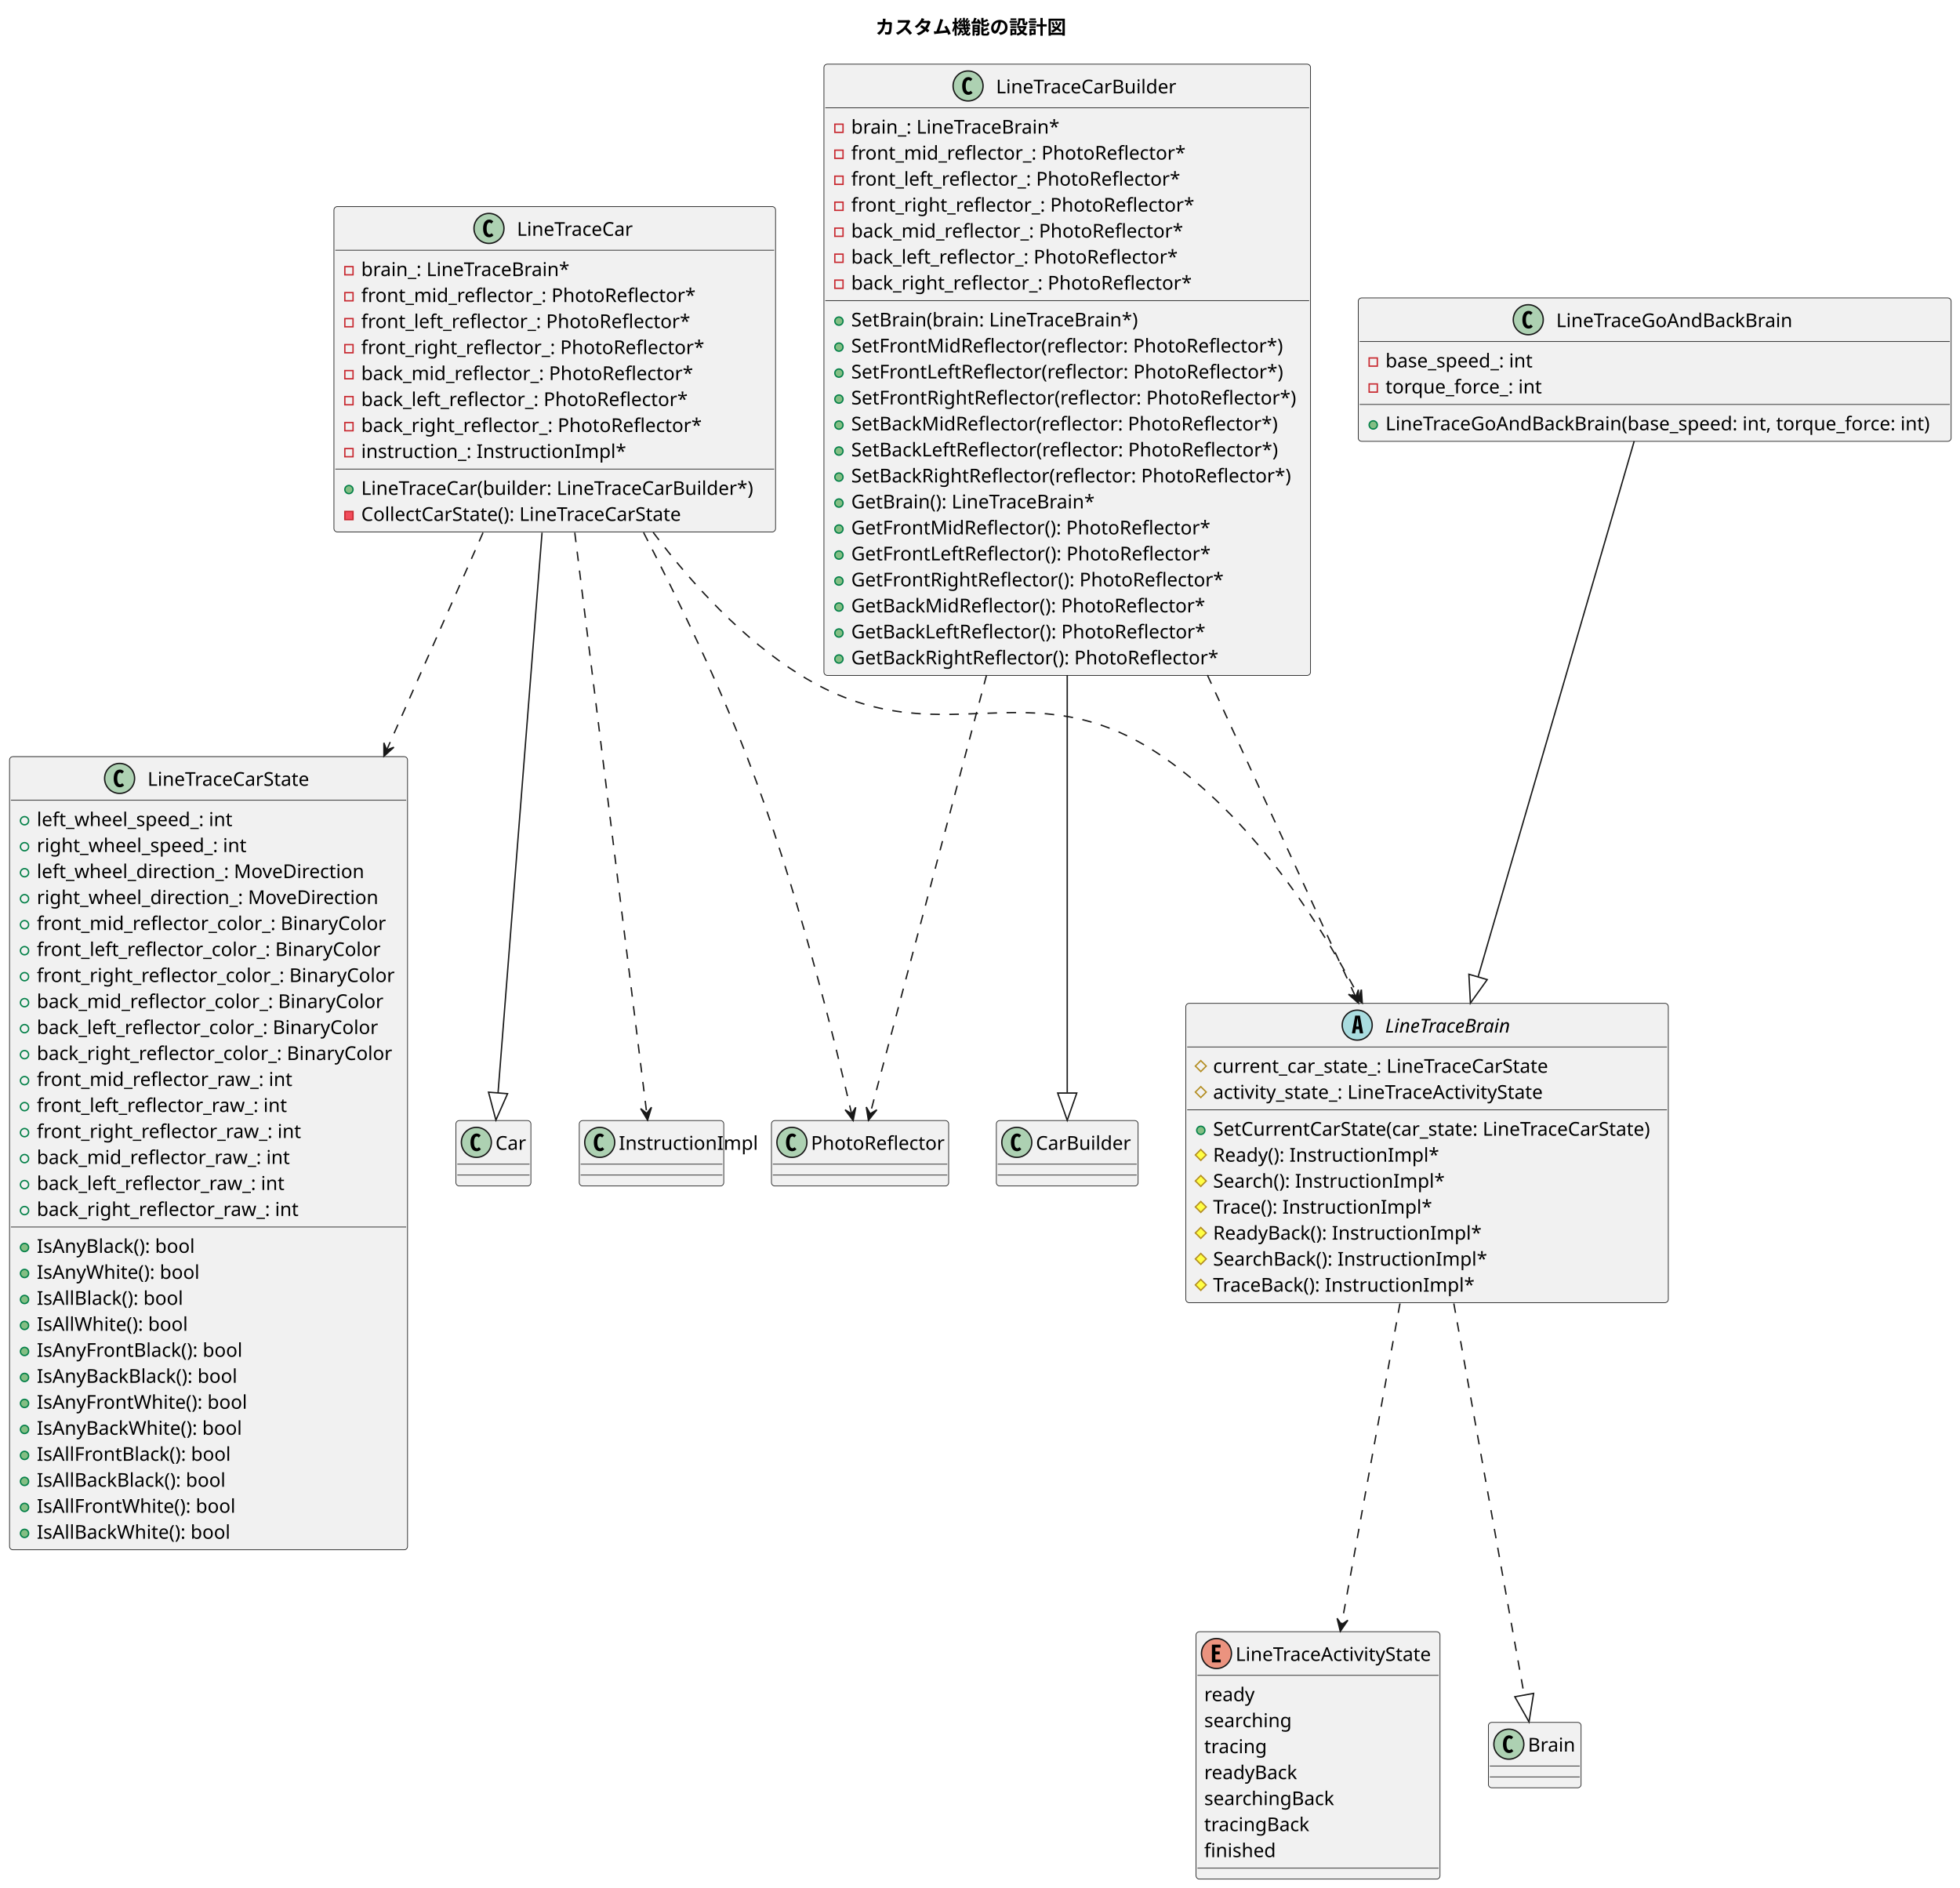
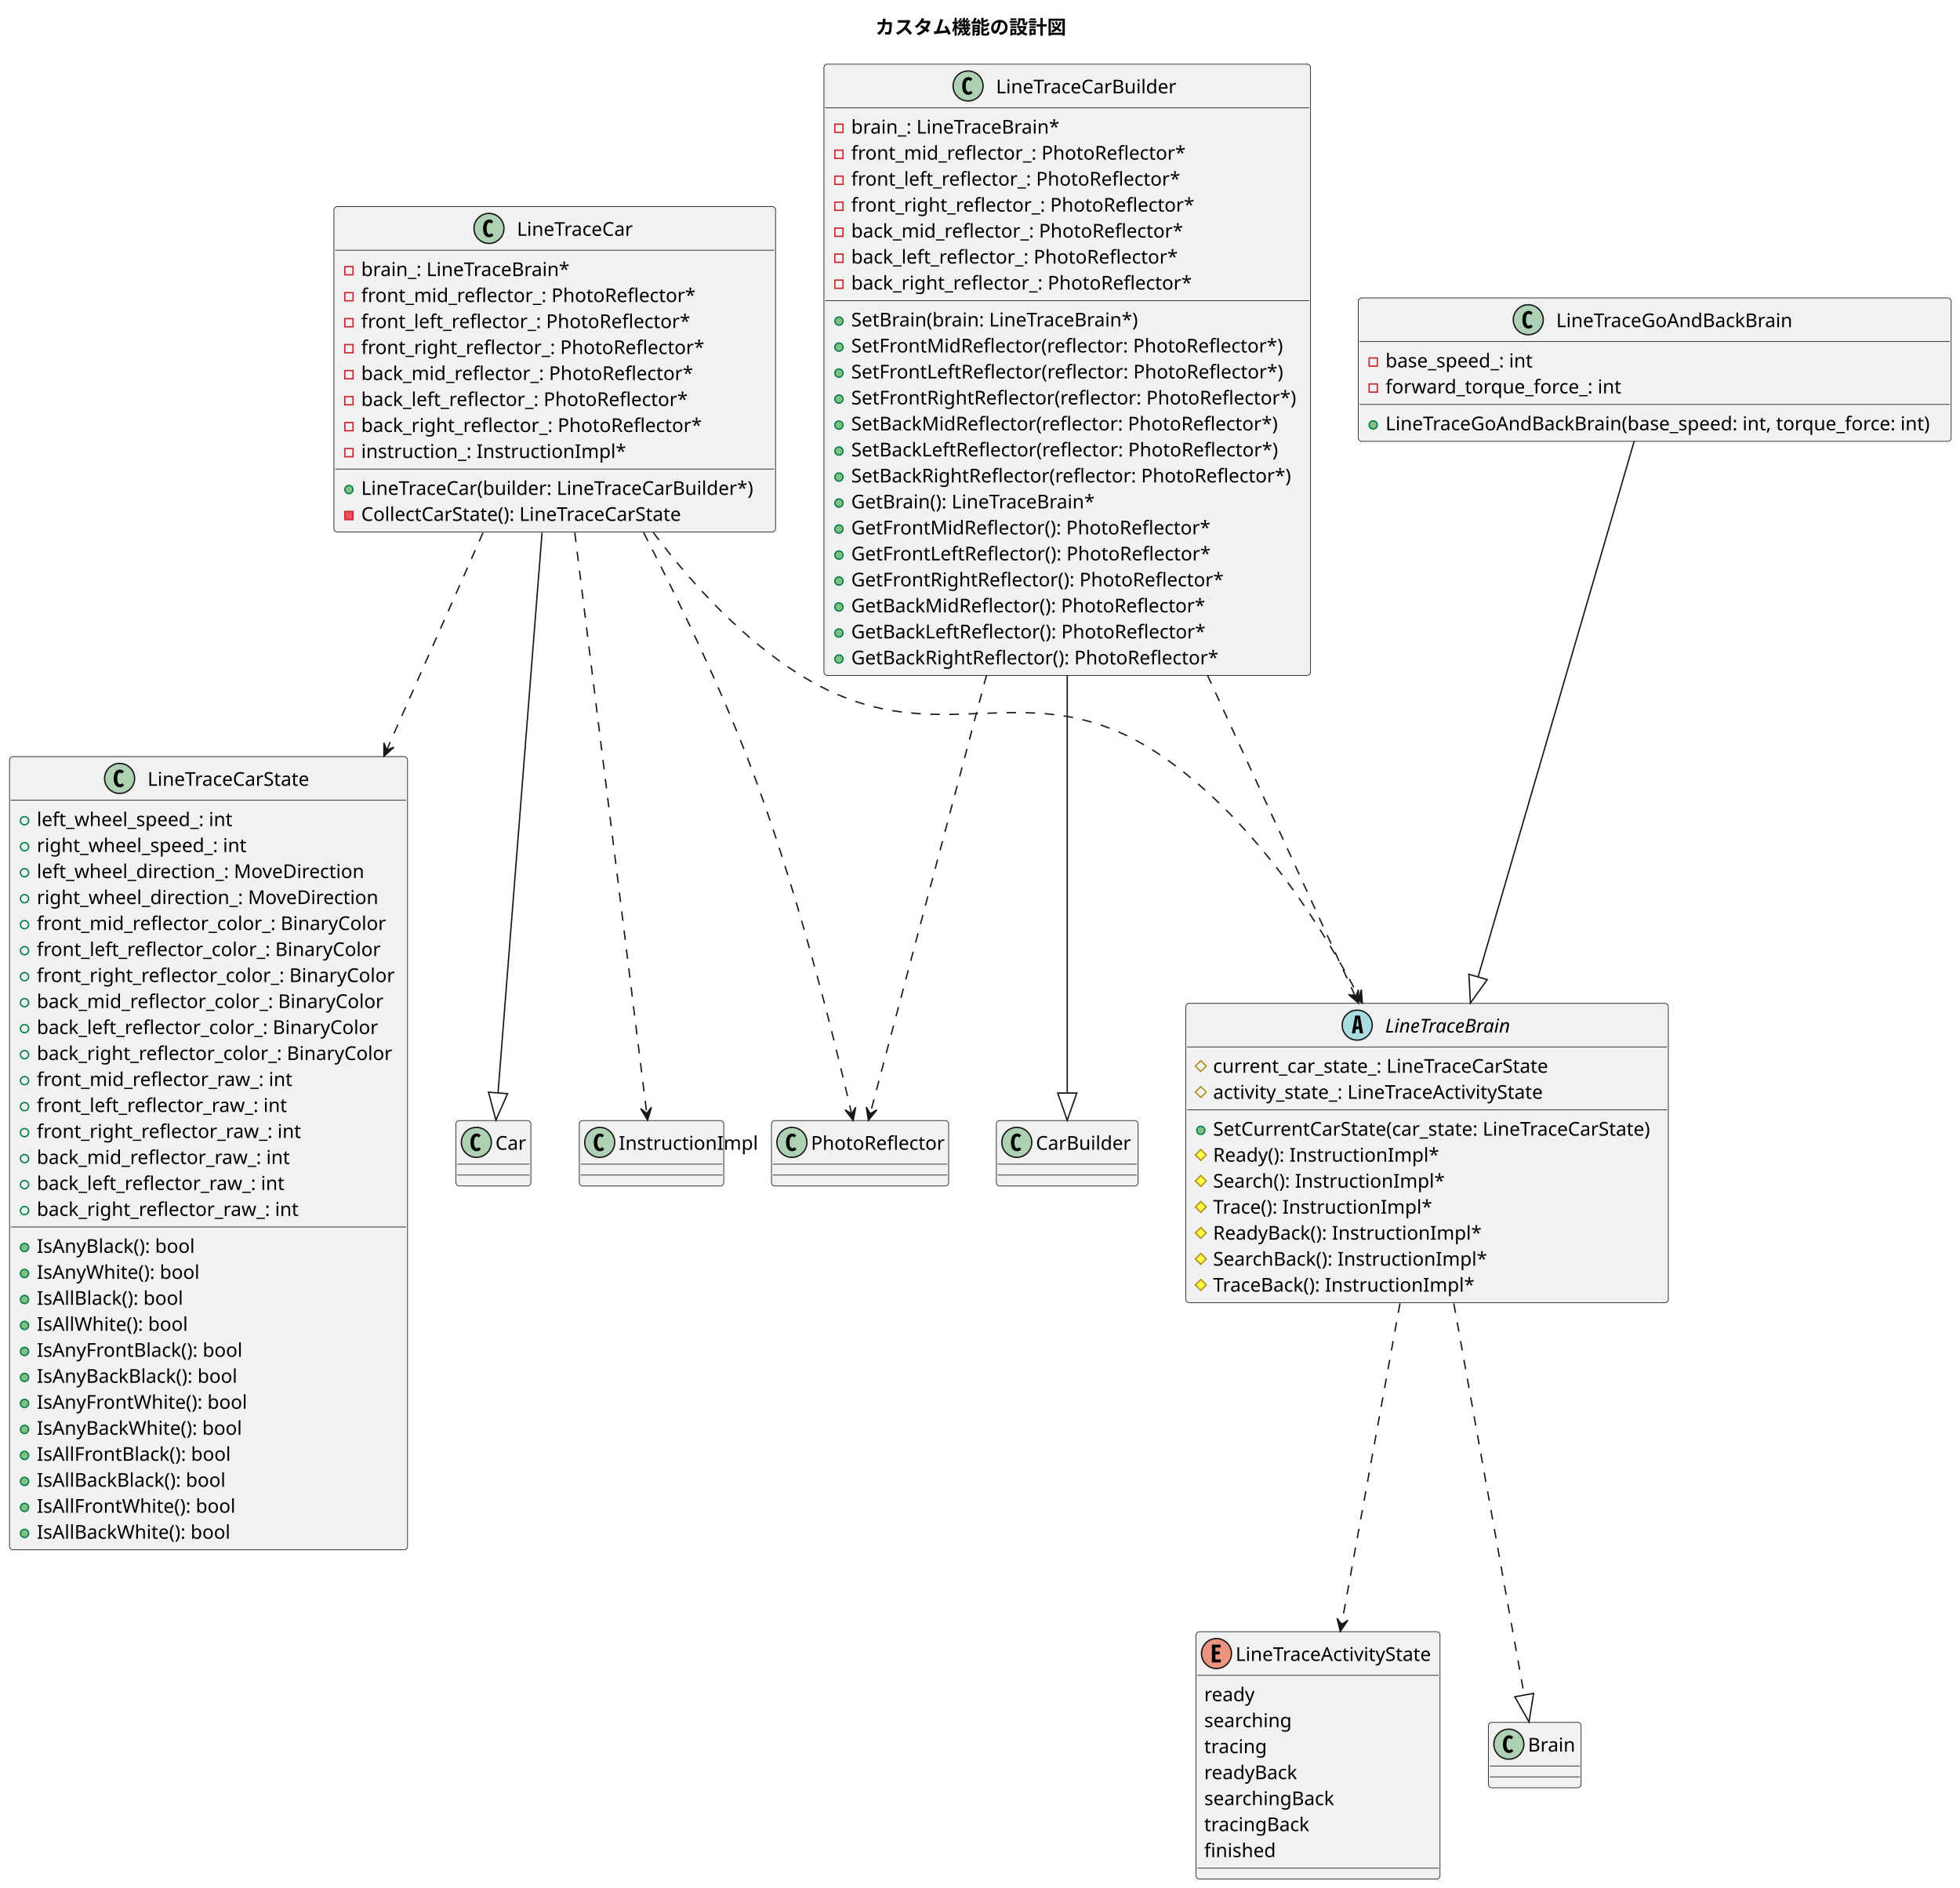
<svg xmlns="http://www.w3.org/2000/svg" contentStyleType="text/css" height="1385px" preserveAspectRatio="none" style="width:1438px;height:1385px;background:#FFFFFF;" version="1.1" viewBox="0 0 1438 1385" width="1438px" zoomAndPan="magnify">
  <defs />
  <g>
    <rect fill="none" height="29.068" id="_title" style="stroke:none;stroke-width:1.0;" width="150" x="637.25" y="5" />
    <text fill="#000000" font-family="sans-serif" font-size="14" font-weight="bold" lengthAdjust="spacing" textLength="140" x="642.25" y="24.966">カスタム機能の設計図</text>
    <g id="elem_LineTraceCarBuilder">
      <rect codeLine="5" fill="#F1F1F1" height="448.426" id="LineTraceCarBuilder" rx="2.5" ry="2.5" style="stroke:#181818;stroke-width:0.5;" width="357" x="604.5" y="47.068" />
      <ellipse cx="710.25" cy="63.068" fill="#ADD1B2" rx="11" ry="11" style="stroke:#181818;stroke-width:1.0;" />
      <path d="M710.484,69.568 C711.641,69.568 712.734,69.084 713.562,68.068 L712.125,66.552 C711.734,67.099 711.281,67.396 710.719,67.396 C709.531,67.396 708.516,66.271 708.516,63.052 C708.516,59.896 709.578,58.74 710.594,58.74 C711.203,58.74 711.578,59.037 712,59.537 L713.422,57.974 C712.75,57.224 711.781,56.568 710.5,56.568 C708.062,56.568 705.922,58.552 705.922,63.146 C705.922,67.771 708.062,69.568 710.484,69.568 Z " fill="#000000" />
      <text fill="#000000" font-family="sans-serif" font-size="14" lengthAdjust="spacing" textLength="137" x="730.75" y="68.5">LineTraceCarBuilder</text>
      <line style="stroke:#181818;stroke-width:0.5;" x1="605.5" x2="960.5" y1="79.068" y2="79.068" />
      <rect fill="none" height="6" style="stroke:#C82930;stroke-width:1.0;" width="6" x="612.5" y="91.102" />
      <text fill="#000000" font-family="sans-serif" font-size="14" lengthAdjust="spacing" textLength="159" x="624.5" y="98.034">brain_: LineTraceBrain*</text>
      <rect fill="none" height="6" style="stroke:#C82930;stroke-width:1.0;" width="6" x="612.5" y="110.17" />
      <text fill="#000000" font-family="sans-serif" font-size="14" lengthAdjust="spacing" textLength="248" x="624.5" y="117.102">front_mid_reflector_: PhotoReflector*</text>
      <rect fill="none" height="6" style="stroke:#C82930;stroke-width:1.0;" width="6" x="612.5" y="129.238" />
      <text fill="#000000" font-family="sans-serif" font-size="14" lengthAdjust="spacing" textLength="244" x="624.5" y="136.17">front_left_reflector_: PhotoReflector*</text>
      <rect fill="none" height="6" style="stroke:#C82930;stroke-width:1.0;" width="6" x="612.5" y="148.306" />
      <text fill="#000000" font-family="sans-serif" font-size="14" lengthAdjust="spacing" textLength="255" x="624.5" y="155.238">front_right_reflector_: PhotoReflector*</text>
      <rect fill="none" height="6" style="stroke:#C82930;stroke-width:1.0;" width="6" x="612.5" y="167.374" />
      <text fill="#000000" font-family="sans-serif" font-size="14" lengthAdjust="spacing" textLength="246" x="624.5" y="174.305">back_mid_reflector_: PhotoReflector*</text>
      <rect fill="none" height="6" style="stroke:#C82930;stroke-width:1.0;" width="6" x="612.5" y="186.441" />
      <text fill="#000000" font-family="sans-serif" font-size="14" lengthAdjust="spacing" textLength="242" x="624.5" y="193.373">back_left_reflector_: PhotoReflector*</text>
      <rect fill="none" height="6" style="stroke:#C82930;stroke-width:1.0;" width="6" x="612.5" y="205.509" />
      <text fill="#000000" font-family="sans-serif" font-size="14" lengthAdjust="spacing" textLength="253" x="624.5" y="212.441">back_right_reflector_: PhotoReflector*</text>
      <line style="stroke:#181818;stroke-width:0.5;" x1="605.5" x2="960.5" y1="220.543" y2="220.543" />
      <ellipse cx="615.5" cy="235.577" fill="#84BE84" rx="3" ry="3" style="stroke:#038048;stroke-width:1.0;" />
      <text fill="#000000" font-family="sans-serif" font-size="14" lengthAdjust="spacing" textLength="218" x="624.5" y="239.509">SetBrain(brain: LineTraceBrain*)</text>
      <ellipse cx="615.5" cy="254.645" fill="#84BE84" rx="3" ry="3" style="stroke:#038048;stroke-width:1.0;" />
      <text fill="#000000" font-family="sans-serif" font-size="14" lengthAdjust="spacing" textLength="321" x="624.5" y="258.577">SetFrontMidReflector(reflector: PhotoReflector*)</text>
      <ellipse cx="615.5" cy="273.713" fill="#84BE84" rx="3" ry="3" style="stroke:#038048;stroke-width:1.0;" />
      <text fill="#000000" font-family="sans-serif" font-size="14" lengthAdjust="spacing" textLength="320" x="624.5" y="277.645">SetFrontLeftReflector(reflector: PhotoReflector*)</text>
      <ellipse cx="615.5" cy="292.781" fill="#84BE84" rx="3" ry="3" style="stroke:#038048;stroke-width:1.0;" />
      <text fill="#000000" font-family="sans-serif" font-size="14" lengthAdjust="spacing" textLength="331" x="624.5" y="296.713">SetFrontRightReflector(reflector: PhotoReflector*)</text>
      <ellipse cx="615.5" cy="311.849" fill="#84BE84" rx="3" ry="3" style="stroke:#038048;stroke-width:1.0;" />
      <text fill="#000000" font-family="sans-serif" font-size="14" lengthAdjust="spacing" textLength="317" x="624.5" y="315.781">SetBackMidReflector(reflector: PhotoReflector*)</text>
      <ellipse cx="615.5" cy="330.917" fill="#84BE84" rx="3" ry="3" style="stroke:#038048;stroke-width:1.0;" />
      <text fill="#000000" font-family="sans-serif" font-size="14" lengthAdjust="spacing" textLength="316" x="624.5" y="334.849">SetBackLeftReflector(reflector: PhotoReflector*)</text>
      <ellipse cx="615.5" cy="349.985" fill="#84BE84" rx="3" ry="3" style="stroke:#038048;stroke-width:1.0;" />
      <text fill="#000000" font-family="sans-serif" font-size="14" lengthAdjust="spacing" textLength="327" x="624.5" y="353.917">SetBackRightReflector(reflector: PhotoReflector*)</text>
      <ellipse cx="615.5" cy="369.053" fill="#84BE84" rx="3" ry="3" style="stroke:#038048;stroke-width:1.0;" />
      <text fill="#000000" font-family="sans-serif" font-size="14" lengthAdjust="spacing" textLength="184" x="624.5" y="372.985">GetBrain(): LineTraceBrain*</text>
      <ellipse cx="615.5" cy="388.121" fill="#84BE84" rx="3" ry="3" style="stroke:#038048;stroke-width:1.0;" />
      <text fill="#000000" font-family="sans-serif" font-size="14" lengthAdjust="spacing" textLength="266" x="624.5" y="392.053">GetFrontMidReflector(): PhotoReflector*</text>
      <ellipse cx="615.5" cy="407.188" fill="#84BE84" rx="3" ry="3" style="stroke:#038048;stroke-width:1.0;" />
      <text fill="#000000" font-family="sans-serif" font-size="14" lengthAdjust="spacing" textLength="265" x="624.5" y="411.12">GetFrontLeftReflector(): PhotoReflector*</text>
      <ellipse cx="615.5" cy="426.257" fill="#84BE84" rx="3" ry="3" style="stroke:#038048;stroke-width:1.0;" />
      <text fill="#000000" font-family="sans-serif" font-size="14" lengthAdjust="spacing" textLength="276" x="624.5" y="430.188">GetFrontRightReflector(): PhotoReflector*</text>
      <ellipse cx="615.5" cy="445.324" fill="#84BE84" rx="3" ry="3" style="stroke:#038048;stroke-width:1.0;" />
      <text fill="#000000" font-family="sans-serif" font-size="14" lengthAdjust="spacing" textLength="262" x="624.5" y="449.256">GetBackMidReflector(): PhotoReflector*</text>
      <ellipse cx="615.5" cy="464.392" fill="#84BE84" rx="3" ry="3" style="stroke:#038048;stroke-width:1.0;" />
      <text fill="#000000" font-family="sans-serif" font-size="14" lengthAdjust="spacing" textLength="261" x="624.5" y="468.324">GetBackLeftReflector(): PhotoReflector*</text>
      <ellipse cx="615.5" cy="483.46" fill="#84BE84" rx="3" ry="3" style="stroke:#038048;stroke-width:1.0;" />
      <text fill="#000000" font-family="sans-serif" font-size="14" lengthAdjust="spacing" textLength="272" x="624.5" y="487.392">GetBackRightReflector(): PhotoReflector*</text>
    </g>
    <g id="elem_LineTraceCar">
      <rect codeLine="29" fill="#F1F1F1" height="238.679" id="LineTraceCar" rx="2.5" ry="2.5" style="stroke:#181818;stroke-width:0.5;" width="324" x="245" y="151.568" />
      <ellipse cx="358.75" cy="167.568" fill="#ADD1B2" rx="11" ry="11" style="stroke:#181818;stroke-width:1.0;" />
      <path d="M358.984,174.068 C360.141,174.068 361.234,173.583 362.062,172.568 L360.625,171.052 C360.234,171.599 359.781,171.896 359.219,171.896 C358.031,171.896 357.016,170.771 357.016,167.552 C357.016,164.396 358.078,163.24 359.094,163.24 C359.703,163.24 360.078,163.537 360.5,164.037 L361.922,162.474 C361.25,161.724 360.281,161.068 359,161.068 C356.562,161.068 354.422,163.052 354.422,167.646 C354.422,172.271 356.562,174.068 358.984,174.068 Z " fill="#000000" />
      <text fill="#000000" font-family="sans-serif" font-size="14" lengthAdjust="spacing" textLength="88" x="379.25" y="173">LineTraceCar</text>
      <line style="stroke:#181818;stroke-width:0.5;" x1="246" x2="568" y1="183.568" y2="183.568" />
      <rect fill="none" height="6" style="stroke:#C82930;stroke-width:1.0;" width="6" x="253" y="195.602" />
      <text fill="#000000" font-family="sans-serif" font-size="14" lengthAdjust="spacing" textLength="159" x="265" y="202.534">brain_: LineTraceBrain*</text>
      <rect fill="none" height="6" style="stroke:#C82930;stroke-width:1.0;" width="6" x="253" y="214.67" />
      <text fill="#000000" font-family="sans-serif" font-size="14" lengthAdjust="spacing" textLength="248" x="265" y="221.602">front_mid_reflector_: PhotoReflector*</text>
      <rect fill="none" height="6" style="stroke:#C82930;stroke-width:1.0;" width="6" x="253" y="233.738" />
      <text fill="#000000" font-family="sans-serif" font-size="14" lengthAdjust="spacing" textLength="244" x="265" y="240.67">front_left_reflector_: PhotoReflector*</text>
      <rect fill="none" height="6" style="stroke:#C82930;stroke-width:1.0;" width="6" x="253" y="252.806" />
      <text fill="#000000" font-family="sans-serif" font-size="14" lengthAdjust="spacing" textLength="255" x="265" y="259.738">front_right_reflector_: PhotoReflector*</text>
      <rect fill="none" height="6" style="stroke:#C82930;stroke-width:1.0;" width="6" x="253" y="271.873" />
      <text fill="#000000" font-family="sans-serif" font-size="14" lengthAdjust="spacing" textLength="246" x="265" y="278.805">back_mid_reflector_: PhotoReflector*</text>
      <rect fill="none" height="6" style="stroke:#C82930;stroke-width:1.0;" width="6" x="253" y="290.942" />
      <text fill="#000000" font-family="sans-serif" font-size="14" lengthAdjust="spacing" textLength="242" x="265" y="297.873">back_left_reflector_: PhotoReflector*</text>
      <rect fill="none" height="6" style="stroke:#C82930;stroke-width:1.0;" width="6" x="253" y="310.009" />
      <text fill="#000000" font-family="sans-serif" font-size="14" lengthAdjust="spacing" textLength="253" x="265" y="316.941">back_right_reflector_: PhotoReflector*</text>
      <rect fill="none" height="6" style="stroke:#C82930;stroke-width:1.0;" width="6" x="253" y="329.077" />
      <text fill="#000000" font-family="sans-serif" font-size="14" lengthAdjust="spacing" textLength="169" x="265" y="336.009">instruction_: InstructionImpl*</text>
      <line style="stroke:#181818;stroke-width:0.5;" x1="246" x2="568" y1="344.111" y2="344.111" />
      <ellipse cx="256" cy="359.145" fill="#84BE84" rx="3" ry="3" style="stroke:#038048;stroke-width:1.0;" />
      <text fill="#000000" font-family="sans-serif" font-size="14" lengthAdjust="spacing" textLength="298" x="265" y="363.077">LineTraceCar(builder: LineTraceCarBuilder*)</text>
      <rect fill="#F24D5C" height="6" style="stroke:#C82930;stroke-width:1.0;" width="6" x="253" y="375.213" />
      <text fill="#000000" font-family="sans-serif" font-size="14" lengthAdjust="spacing" textLength="240" x="265" y="382.145">CollectCarState(): LineTraceCarState</text>
    </g>
    <g id="elem_LineTraceCarState">
      <rect codeLine="42" fill="#F1F1F1" height="581.902" id="LineTraceCarState" rx="2.5" ry="2.5" style="stroke:#181818;stroke-width:0.5;" width="292" x="7" y="555.068" />
      <ellipse cx="87.75" cy="571.068" fill="#ADD1B2" rx="11" ry="11" style="stroke:#181818;stroke-width:1.0;" />
      <path d="M87.984,577.568 C89.141,577.568 90.234,577.083 91.062,576.068 L89.625,574.552 C89.234,575.099 88.781,575.396 88.219,575.396 C87.031,575.396 86.016,574.271 86.016,571.052 C86.016,567.896 87.078,566.74 88.094,566.74 C88.703,566.74 89.078,567.037 89.5,567.537 L90.922,565.974 C90.25,565.224 89.281,564.568 88,564.568 C85.562,564.568 83.422,566.552 83.422,571.146 C83.422,575.771 85.562,577.568 87.984,577.568 Z " fill="#000000" />
      <text fill="#000000" font-family="sans-serif" font-size="14" lengthAdjust="spacing" textLength="122" x="108.25" y="576.5">LineTraceCarState</text>
      <line style="stroke:#181818;stroke-width:0.5;" x1="8" x2="298" y1="587.068" y2="587.068" />
      <ellipse cx="18" cy="602.102" fill="none" rx="3" ry="3" style="stroke:#038048;stroke-width:1.0;" />
      <text fill="#000000" font-family="sans-serif" font-size="14" lengthAdjust="spacing" textLength="147" x="27" y="606.034">left_wheel_speed_: int</text>
      <ellipse cx="18" cy="621.17" fill="none" rx="3" ry="3" style="stroke:#038048;stroke-width:1.0;" />
      <text fill="#000000" font-family="sans-serif" font-size="14" lengthAdjust="spacing" textLength="158" x="27" y="625.102">right_wheel_speed_: int</text>
      <ellipse cx="18" cy="640.238" fill="none" rx="3" ry="3" style="stroke:#038048;stroke-width:1.0;" />
      <text fill="#000000" font-family="sans-serif" font-size="14" lengthAdjust="spacing" textLength="245" x="27" y="644.17">left_wheel_direction_: MoveDirection</text>
      <ellipse cx="18" cy="659.306" fill="none" rx="3" ry="3" style="stroke:#038048;stroke-width:1.0;" />
      <text fill="#000000" font-family="sans-serif" font-size="14" lengthAdjust="spacing" textLength="256" x="27" y="663.238">right_wheel_direction_: MoveDirection</text>
      <ellipse cx="18" cy="678.374" fill="none" rx="3" ry="3" style="stroke:#038048;stroke-width:1.0;" />
      <text fill="#000000" font-family="sans-serif" font-size="14" lengthAdjust="spacing" textLength="259" x="27" y="682.306">front_mid_reflector_color_: BinaryColor</text>
      <ellipse cx="18" cy="697.442" fill="none" rx="3" ry="3" style="stroke:#038048;stroke-width:1.0;" />
      <text fill="#000000" font-family="sans-serif" font-size="14" lengthAdjust="spacing" textLength="255" x="27" y="701.373">front_left_reflector_color_: BinaryColor</text>
      <ellipse cx="18" cy="716.509" fill="none" rx="3" ry="3" style="stroke:#038048;stroke-width:1.0;" />
      <text fill="#000000" font-family="sans-serif" font-size="14" lengthAdjust="spacing" textLength="266" x="27" y="720.441">front_right_reflector_color_: BinaryColor</text>
      <ellipse cx="18" cy="735.577" fill="none" rx="3" ry="3" style="stroke:#038048;stroke-width:1.0;" />
      <text fill="#000000" font-family="sans-serif" font-size="14" lengthAdjust="spacing" textLength="257" x="27" y="739.509">back_mid_reflector_color_: BinaryColor</text>
      <ellipse cx="18" cy="754.645" fill="none" rx="3" ry="3" style="stroke:#038048;stroke-width:1.0;" />
      <text fill="#000000" font-family="sans-serif" font-size="14" lengthAdjust="spacing" textLength="253" x="27" y="758.577">back_left_reflector_color_: BinaryColor</text>
      <ellipse cx="18" cy="773.713" fill="none" rx="3" ry="3" style="stroke:#038048;stroke-width:1.0;" />
      <text fill="#000000" font-family="sans-serif" font-size="14" lengthAdjust="spacing" textLength="264" x="27" y="777.645">back_right_reflector_color_: BinaryColor</text>
      <ellipse cx="18" cy="792.781" fill="none" rx="3" ry="3" style="stroke:#038048;stroke-width:1.0;" />
      <text fill="#000000" font-family="sans-serif" font-size="14" lengthAdjust="spacing" textLength="191" x="27" y="796.713">front_mid_reflector_raw_: int</text>
      <ellipse cx="18" cy="811.849" fill="none" rx="3" ry="3" style="stroke:#038048;stroke-width:1.0;" />
      <text fill="#000000" font-family="sans-serif" font-size="14" lengthAdjust="spacing" textLength="187" x="27" y="815.781">front_left_reflector_raw_: int</text>
      <ellipse cx="18" cy="830.917" fill="none" rx="3" ry="3" style="stroke:#038048;stroke-width:1.0;" />
      <text fill="#000000" font-family="sans-serif" font-size="14" lengthAdjust="spacing" textLength="198" x="27" y="834.849">front_right_reflector_raw_: int</text>
      <ellipse cx="18" cy="849.985" fill="none" rx="3" ry="3" style="stroke:#038048;stroke-width:1.0;" />
      <text fill="#000000" font-family="sans-serif" font-size="14" lengthAdjust="spacing" textLength="189" x="27" y="853.917">back_mid_reflector_raw_: int</text>
      <ellipse cx="18" cy="869.053" fill="none" rx="3" ry="3" style="stroke:#038048;stroke-width:1.0;" />
      <text fill="#000000" font-family="sans-serif" font-size="14" lengthAdjust="spacing" textLength="185" x="27" y="872.985">back_left_reflector_raw_: int</text>
      <ellipse cx="18" cy="888.121" fill="none" rx="3" ry="3" style="stroke:#038048;stroke-width:1.0;" />
      <text fill="#000000" font-family="sans-serif" font-size="14" lengthAdjust="spacing" textLength="196" x="27" y="892.053">back_right_reflector_raw_: int</text>
      <line style="stroke:#181818;stroke-width:0.5;" x1="8" x2="298" y1="900.155" y2="900.155" />
      <ellipse cx="18" cy="915.188" fill="#84BE84" rx="3" ry="3" style="stroke:#038048;stroke-width:1.0;" />
      <text fill="#000000" font-family="sans-serif" font-size="14" lengthAdjust="spacing" textLength="117" x="27" y="919.12">IsAnyBlack(): bool</text>
      <ellipse cx="18" cy="934.256" fill="#84BE84" rx="3" ry="3" style="stroke:#038048;stroke-width:1.0;" />
      <text fill="#000000" font-family="sans-serif" font-size="14" lengthAdjust="spacing" textLength="121" x="27" y="938.188">IsAnyWhite(): bool</text>
      <ellipse cx="18" cy="953.324" fill="#84BE84" rx="3" ry="3" style="stroke:#038048;stroke-width:1.0;" />
      <text fill="#000000" font-family="sans-serif" font-size="14" lengthAdjust="spacing" textLength="109" x="27" y="957.256">IsAllBlack(): bool</text>
      <ellipse cx="18" cy="972.392" fill="#84BE84" rx="3" ry="3" style="stroke:#038048;stroke-width:1.0;" />
      <text fill="#000000" font-family="sans-serif" font-size="14" lengthAdjust="spacing" textLength="113" x="27" y="976.324">IsAllWhite(): bool</text>
      <ellipse cx="18" cy="991.46" fill="#84BE84" rx="3" ry="3" style="stroke:#038048;stroke-width:1.0;" />
      <text fill="#000000" font-family="sans-serif" font-size="14" lengthAdjust="spacing" textLength="152" x="27" y="995.392">IsAnyFrontBlack(): bool</text>
      <ellipse cx="18" cy="1010.528" fill="#84BE84" rx="3" ry="3" style="stroke:#038048;stroke-width:1.0;" />
      <text fill="#000000" font-family="sans-serif" font-size="14" lengthAdjust="spacing" textLength="148" x="27" y="1014.46">IsAnyBackBlack(): bool</text>
      <ellipse cx="18" cy="1029.596" fill="#84BE84" rx="3" ry="3" style="stroke:#038048;stroke-width:1.0;" />
      <text fill="#000000" font-family="sans-serif" font-size="14" lengthAdjust="spacing" textLength="156" x="27" y="1033.528">IsAnyFrontWhite(): bool</text>
      <ellipse cx="18" cy="1048.664" fill="#84BE84" rx="3" ry="3" style="stroke:#038048;stroke-width:1.0;" />
      <text fill="#000000" font-family="sans-serif" font-size="14" lengthAdjust="spacing" textLength="152" x="27" y="1052.596">IsAnyBackWhite(): bool</text>
      <ellipse cx="18" cy="1067.732" fill="#84BE84" rx="3" ry="3" style="stroke:#038048;stroke-width:1.0;" />
      <text fill="#000000" font-family="sans-serif" font-size="14" lengthAdjust="spacing" textLength="144" x="27" y="1071.664">IsAllFrontBlack(): bool</text>
      <ellipse cx="18" cy="1086.8" fill="#84BE84" rx="3" ry="3" style="stroke:#038048;stroke-width:1.0;" />
      <text fill="#000000" font-family="sans-serif" font-size="14" lengthAdjust="spacing" textLength="140" x="27" y="1090.732">IsAllBackBlack(): bool</text>
      <ellipse cx="18" cy="1105.868" fill="#84BE84" rx="3" ry="3" style="stroke:#038048;stroke-width:1.0;" />
      <text fill="#000000" font-family="sans-serif" font-size="14" lengthAdjust="spacing" textLength="148" x="27" y="1109.8">IsAllFrontWhite(): bool</text>
      <ellipse cx="18" cy="1124.936" fill="#84BE84" rx="3" ry="3" style="stroke:#038048;stroke-width:1.0;" />
      <text fill="#000000" font-family="sans-serif" font-size="14" lengthAdjust="spacing" textLength="144" x="27" y="1128.868">IsAllBackWhite(): bool</text>
    </g>
    <g id="elem_LineTraceBrain">
      <rect codeLine="73" fill="#F1F1F1" height="219.611" id="LineTraceBrain" rx="2.5" ry="2.5" style="stroke:#181818;stroke-width:0.5;" width="354" x="870" y="736.068" />
      <ellipse cx="995.75" cy="752.068" fill="#A9DCDF" rx="11" ry="11" style="stroke:#181818;stroke-width:1.0;" />
      <path d="M991.859,758.068 L994.266,758.068 L994.766,755.052 L997.188,755.052 L997.703,758.068 L1000.125,758.068 L997.734,745.068 L994.266,745.068 L991.859,758.068 Z M995.078,753.068 L995.297,751.552 C995.516,750.115 995.75,748.521 995.922,747.005 L996,747.005 C996.219,748.521 996.406,750.115 996.641,751.552 L996.859,753.068 L995.078,753.068 Z " fill="#000000" />
      <text fill="#000000" font-family="sans-serif" font-size="14" font-style="italic" lengthAdjust="spacing" textLength="94" x="1016.25" y="757.5">LineTraceBrain</text>
      <line style="stroke:#181818;stroke-width:0.5;" x1="871" x2="1223" y1="768.068" y2="768.068" />
      <polygon fill="none" points="881,778.102,885,782.102,881,786.102,877,782.102" style="stroke:#B38D22;stroke-width:1.0;" />
      <text fill="#000000" font-family="sans-serif" font-size="14" lengthAdjust="spacing" textLength="252" x="890" y="787.034">current_car_state_: LineTraceCarState</text>
      <polygon fill="none" points="881,797.17,885,801.17,881,805.17,877,801.17" style="stroke:#B38D22;stroke-width:1.0;" />
      <text fill="#000000" font-family="sans-serif" font-size="14" lengthAdjust="spacing" textLength="247" x="890" y="806.102">activity_state_: LineTraceActivityState</text>
      <line style="stroke:#181818;stroke-width:0.5;" x1="871" x2="1223" y1="814.204" y2="814.204" />
      <ellipse cx="881" cy="829.238" fill="#84BE84" rx="3" ry="3" style="stroke:#038048;stroke-width:1.0;" />
      <text fill="#000000" font-family="sans-serif" font-size="14" lengthAdjust="spacing" textLength="328" x="890" y="833.17">SetCurrentCarState(car_state: LineTraceCarState)</text>
      <polygon fill="#FFFF44" points="881,843.306,885,847.306,881,851.306,877,847.306" style="stroke:#B38D22;stroke-width:1.0;" />
      <text fill="#000000" font-family="sans-serif" font-size="14" lengthAdjust="spacing" textLength="139" x="890" y="852.238">Ready(): InstructionImpl*</text>
      <polygon fill="#FFFF44" points="881,862.374,885,866.374,881,870.374,877,866.374" style="stroke:#B38D22;stroke-width:1.0;" />
      <text fill="#000000" font-family="sans-serif" font-size="14" lengthAdjust="spacing" textLength="144" x="890" y="871.306">Search(): InstructionImpl*</text>
      <polygon fill="#FFFF44" points="881,881.442,885,885.442,881,889.442,877,885.442" style="stroke:#B38D22;stroke-width:1.0;" />
      <text fill="#000000" font-family="sans-serif" font-size="14" lengthAdjust="spacing" textLength="135" x="890" y="890.373">Trace(): InstructionImpl*</text>
      <polygon fill="#FFFF44" points="881,900.509,885,904.509,881,908.509,877,904.509" style="stroke:#B38D22;stroke-width:1.0;" />
      <text fill="#000000" font-family="sans-serif" font-size="14" lengthAdjust="spacing" textLength="170" x="890" y="909.441">ReadyBack(): InstructionImpl*</text>
      <polygon fill="#FFFF44" points="881,919.577,885,923.577,881,927.577,877,923.577" style="stroke:#B38D22;stroke-width:1.0;" />
      <text fill="#000000" font-family="sans-serif" font-size="14" lengthAdjust="spacing" textLength="175" x="890" y="928.509">SearchBack(): InstructionImpl*</text>
      <polygon fill="#FFFF44" points="881,938.645,885,942.645,881,946.645,877,942.645" style="stroke:#B38D22;stroke-width:1.0;" />
      <text fill="#000000" font-family="sans-serif" font-size="14" lengthAdjust="spacing" textLength="166" x="890" y="947.577">TraceBack(): InstructionImpl*</text>
    </g>
    <g id="elem_LineTraceActivityState">
      <rect codeLine="85" fill="#F1F1F1" height="181.475" id="LineTraceActivityState" rx="2.5" ry="2.5" style="stroke:#181818;stroke-width:0.5;" width="179" x="877.5" y="1197.068" />
      <ellipse cx="892.5" cy="1213.068" fill="#EB937F" rx="11" ry="11" style="stroke:#181818;stroke-width:1.0;" />
      <path d="M889.156,1219.568 L895.625,1219.568 L895.625,1217.458 L891.688,1217.458 L891.688,1213.693 L894.859,1213.693 L894.859,1211.568 L891.688,1211.568 L891.688,1208.693 L895.5,1208.693 L895.5,1206.568 L889.156,1206.568 L889.156,1219.568 Z " fill="#000000" />
      <text fill="#000000" font-family="sans-serif" font-size="14" lengthAdjust="spacing" textLength="147" x="906.5" y="1218.5">LineTraceActivityState</text>
      <line style="stroke:#181818;stroke-width:0.5;" x1="878.5" x2="1055.5" y1="1229.068" y2="1229.068" />
      <text fill="#000000" font-family="sans-serif" font-size="14" lengthAdjust="spacing" textLength="38" x="883.5" y="1248.034">ready</text>
      <text fill="#000000" font-family="sans-serif" font-size="14" lengthAdjust="spacing" textLength="67" x="883.5" y="1267.102">searching</text>
      <text fill="#000000" font-family="sans-serif" font-size="14" lengthAdjust="spacing" textLength="48" x="883.5" y="1286.17">tracing</text>
      <text fill="#000000" font-family="sans-serif" font-size="14" lengthAdjust="spacing" textLength="69" x="883.5" y="1305.238">readyBack</text>
      <text fill="#000000" font-family="sans-serif" font-size="14" lengthAdjust="spacing" textLength="98" x="883.5" y="1324.305">searchingBack</text>
      <text fill="#000000" font-family="sans-serif" font-size="14" lengthAdjust="spacing" textLength="79" x="883.5" y="1343.373">tracingBack</text>
      <text fill="#000000" font-family="sans-serif" font-size="14" lengthAdjust="spacing" textLength="55" x="883.5" y="1362.441">finished</text>
      <line style="stroke:#181818;stroke-width:0.5;" x1="878.5" x2="1055.5" y1="1370.543" y2="1370.543" />
    </g>
    <g id="elem_LineTraceGoAndBackBrain">
      <rect codeLine="95" fill="#F1F1F1" height="105.204" id="LineTraceGoAndBackBrain" rx="2.5" ry="2.5" style="stroke:#181818;stroke-width:0.5;" width="435" x="996.5" y="218.568" />
      <ellipse cx="1121.25" cy="234.568" fill="#ADD1B2" rx="11" ry="11" style="stroke:#181818;stroke-width:1.0;" />
      <path d="M1121.484,241.068 C1122.641,241.068 1123.734,240.583 1124.562,239.568 L1123.125,238.052 C1122.734,238.599 1122.281,238.896 1121.719,238.896 C1120.531,238.896 1119.516,237.771 1119.516,234.552 C1119.516,231.396 1120.578,230.24 1121.594,230.24 C1122.203,230.24 1122.578,230.537 1123,231.037 L1124.422,229.474 C1123.75,228.724 1122.781,228.068 1121.5,228.068 C1119.062,228.068 1116.922,230.052 1116.922,234.646 C1116.922,239.271 1119.062,241.068 1121.484,241.068 Z " fill="#000000" />
      <text fill="#000000" font-family="sans-serif" font-size="14" lengthAdjust="spacing" textLength="177" x="1141.75" y="240">LineTraceGoAndBackBrain</text>
      <line style="stroke:#181818;stroke-width:0.5;" x1="997.5" x2="1430.5" y1="250.568" y2="250.568" />
      <rect fill="none" height="6" style="stroke:#C82930;stroke-width:1.0;" width="6" x="1004.5" y="262.602" />
      <text fill="#000000" font-family="sans-serif" font-size="14" lengthAdjust="spacing" textLength="111" x="1016.5" y="269.534">base_speed_: int</text>
      <rect fill="none" height="6" style="stroke:#C82930;stroke-width:1.0;" width="6" x="1004.5" y="281.67" />
-       <text fill="#000000" font-family="sans-serif" font-size="14" lengthAdjust="spacing" textLength="117" x="1016.5" y="288.602">torque_force_: int</text>
+       <text fill="#000000" font-family="sans-serif" font-size="14" lengthAdjust="spacing" textLength="117" x="1016.5" y="288.602">forward_torque_force_: int</text>
      <line style="stroke:#181818;stroke-width:0.5;" x1="997.5" x2="1430.5" y1="296.704" y2="296.704" />
      <ellipse cx="1007.5" cy="311.738" fill="#84BE84" rx="3" ry="3" style="stroke:#038048;stroke-width:1.0;" />
      <text fill="#000000" font-family="sans-serif" font-size="14" lengthAdjust="spacing" textLength="409" x="1016.5" y="315.67">LineTraceGoAndBackBrain(base_speed: int, torque_force: int)</text>
    </g>
    <g id="elem_Car">
      <rect fill="#F1F1F1" height="48" id="Car" rx="2.5" ry="2.5" style="stroke:#181818;stroke-width:0.5;" width="55" x="334.5" y="822.068" />
      <ellipse cx="349.5" cy="838.068" fill="#ADD1B2" rx="11" ry="11" style="stroke:#181818;stroke-width:1.0;" />
      <path d="M349.734,844.568 C350.891,844.568 351.984,844.083 352.812,843.068 L351.375,841.552 C350.984,842.099 350.531,842.396 349.969,842.396 C348.781,842.396 347.766,841.271 347.766,838.052 C347.766,834.896 348.828,833.74 349.844,833.74 C350.453,833.74 350.828,834.037 351.25,834.537 L352.672,832.974 C352,832.224 351.031,831.568 349.75,831.568 C347.312,831.568 345.172,833.552 345.172,838.146 C345.172,842.771 347.312,844.568 349.734,844.568 Z " fill="#000000" />
      <text fill="#000000" font-family="sans-serif" font-size="14" lengthAdjust="spacing" textLength="23" x="363.5" y="843.5">Car</text>
      <line style="stroke:#181818;stroke-width:0.5;" x1="335.5" x2="388.5" y1="854.068" y2="854.068" />
      <line style="stroke:#181818;stroke-width:0.5;" x1="335.5" x2="388.5" y1="862.068" y2="862.068" />
    </g>
    <g id="elem_PhotoReflector">
      <rect fill="#F1F1F1" height="48" id="PhotoReflector" rx="2.5" ry="2.5" style="stroke:#181818;stroke-width:0.5;" width="130" x="566" y="822.068" />
      <ellipse cx="581" cy="838.068" fill="#ADD1B2" rx="11" ry="11" style="stroke:#181818;stroke-width:1.0;" />
      <path d="M581.234,844.568 C582.391,844.568 583.484,844.083 584.312,843.068 L582.875,841.552 C582.484,842.099 582.031,842.396 581.469,842.396 C580.281,842.396 579.266,841.271 579.266,838.052 C579.266,834.896 580.328,833.74 581.344,833.74 C581.953,833.74 582.328,834.037 582.75,834.537 L584.172,832.974 C583.5,832.224 582.531,831.568 581.25,831.568 C578.812,831.568 576.672,833.552 576.672,838.146 C576.672,842.771 578.812,844.568 581.234,844.568 Z " fill="#000000" />
      <text fill="#000000" font-family="sans-serif" font-size="14" lengthAdjust="spacing" textLength="98" x="595" y="843.5">PhotoReflector</text>
      <line style="stroke:#181818;stroke-width:0.5;" x1="567" x2="695" y1="854.068" y2="854.068" />
      <line style="stroke:#181818;stroke-width:0.5;" x1="567" x2="695" y1="862.068" y2="862.068" />
    </g>
    <g id="elem_Instruction">
      <rect fill="#F1F1F1" height="48" id="InstructionImpl" rx="2.5" ry="2.5" style="stroke:#181818;stroke-width:0.5;" width="106" x="425" y="822.068" />
      <ellipse cx="440" cy="838.068" fill="#ADD1B2" rx="11" ry="11" style="stroke:#181818;stroke-width:1.0;" />
      <path d="M440.234,844.568 C441.391,844.568 442.484,844.083 443.312,843.068 L441.875,841.552 C441.484,842.099 441.031,842.396 440.469,842.396 C439.281,842.396 438.266,841.271 438.266,838.052 C438.266,834.896 439.328,833.74 440.344,833.74 C440.953,833.74 441.328,834.037 441.75,834.537 L443.172,832.974 C442.5,832.224 441.531,831.568 440.25,831.568 C437.812,831.568 435.672,833.552 435.672,838.146 C435.672,842.771 437.812,844.568 440.234,844.568 Z " fill="#000000" />
      <text fill="#000000" font-family="sans-serif" font-size="14" lengthAdjust="spacing" textLength="74" x="454" y="843.5">InstructionImpl</text>
      <line style="stroke:#181818;stroke-width:0.5;" x1="426" x2="530" y1="854.068" y2="854.068" />
      <line style="stroke:#181818;stroke-width:0.5;" x1="426" x2="530" y1="862.068" y2="862.068" />
    </g>
    <g id="elem_Brain">
      <rect fill="#F1F1F1" height="48" id="Brain" rx="2.5" ry="2.5" style="stroke:#181818;stroke-width:0.5;" width="68" x="1092" y="1263.568" />
      <ellipse cx="1107" cy="1279.568" fill="#ADD1B2" rx="11" ry="11" style="stroke:#181818;stroke-width:1.0;" />
      <path d="M1107.234,1286.068 C1108.391,1286.068 1109.484,1285.583 1110.312,1284.568 L1108.875,1283.052 C1108.484,1283.599 1108.031,1283.896 1107.469,1283.896 C1106.281,1283.896 1105.266,1282.771 1105.266,1279.552 C1105.266,1276.396 1106.328,1275.24 1107.344,1275.24 C1107.953,1275.24 1108.328,1275.537 1108.75,1276.037 L1110.172,1274.474 C1109.5,1273.724 1108.531,1273.068 1107.25,1273.068 C1104.812,1273.068 1102.672,1275.052 1102.672,1279.646 C1102.672,1284.271 1104.812,1286.068 1107.234,1286.068 Z " fill="#000000" />
      <text fill="#000000" font-family="sans-serif" font-size="14" lengthAdjust="spacing" textLength="36" x="1121" y="1285">Brain</text>
      <line style="stroke:#181818;stroke-width:0.5;" x1="1093" x2="1159" y1="1295.568" y2="1295.568" />
      <line style="stroke:#181818;stroke-width:0.5;" x1="1093" x2="1159" y1="1303.568" y2="1303.568" />
    </g>
    <g id="elem_CarBuilder">
      <rect fill="#F1F1F1" height="48" id="CarBuilder" rx="2.5" ry="2.5" style="stroke:#181818;stroke-width:0.5;" width="104" x="731" y="822.068" />
      <ellipse cx="746" cy="838.068" fill="#ADD1B2" rx="11" ry="11" style="stroke:#181818;stroke-width:1.0;" />
      <path d="M746.234,844.568 C747.391,844.568 748.484,844.083 749.312,843.068 L747.875,841.552 C747.484,842.099 747.031,842.396 746.469,842.396 C745.281,842.396 744.266,841.271 744.266,838.052 C744.266,834.896 745.328,833.74 746.344,833.74 C746.953,833.74 747.328,834.037 747.75,834.537 L749.172,832.974 C748.5,832.224 747.531,831.568 746.25,831.568 C743.812,831.568 741.672,833.552 741.672,838.146 C741.672,842.771 743.812,844.568 746.234,844.568 Z " fill="#000000" />
      <text fill="#000000" font-family="sans-serif" font-size="14" lengthAdjust="spacing" textLength="72" x="760" y="843.5">CarBuilder</text>
      <line style="stroke:#181818;stroke-width:0.5;" x1="732" x2="834" y1="854.068" y2="854.068" />
      <line style="stroke:#181818;stroke-width:0.5;" x1="732" x2="834" y1="862.068" y2="862.068" />
    </g>
    <g id="link_LineTraceGoAndBackBrain_LineTraceBrain">
      <path codeLine="101" d="M1198.96,323.678 C1173.35,411.538 1120.55,592.698 1084.46,716.548 " fill="none" id="LineTraceGoAndBackBrain-to-LineTraceBrain" style="stroke:#181818;stroke-width:1.0;" />
      <polygon fill="none" points="1091.13,718.668,1078.81,735.908,1077.69,714.748,1091.13,718.668" style="stroke:#181818;stroke-width:1.0;" />
    </g>
    <g id="link_LineTraceCar_Car">
      <path codeLine="102" d="M397.68,390.798 C387.63,518.648 372.19,715.348 365.4,801.788 " fill="none" id="LineTraceCar-to-Car" style="stroke:#181818;stroke-width:1.0;" />
      <polygon fill="none" points="372.38,802.348,363.83,821.738,358.42,801.248,372.38,802.348" style="stroke:#181818;stroke-width:1.0;" />
    </g>
    <g id="link_LineTraceCar_LineTraceCarState">
      <path codeLine="103" d="M354.37,390.798 C333.63,437.588 308.8,493.588 283.78,550.038 " fill="none" id="LineTraceCar-to-LineTraceCarState" style="stroke:#181818;stroke-width:1.0;stroke-dasharray:7.0,7.0;" />
      <polygon fill="#181818" points="281.67,554.798,288.977,548.194,283.698,550.228,281.664,544.949,281.67,554.798" style="stroke:#181818;stroke-width:1.0;" />
    </g>
    <g id="link_LineTraceCar_LineTraceBrain">
      <path codeLine="104" d="M479.22,390.568 C508.24,429.198 544.87,468.838 587,495.068 C689.89,559.108 753.08,486.488 853,555.068 C916.28,598.498 964.44,669.978 996.95,731.098 " fill="none" id="LineTraceCar-to-LineTraceBrain" style="stroke:#181818;stroke-width:1.0;stroke-dasharray:7.0,7.0;" />
      <polygon fill="#181818" points="999.46,735.848,998.799,726.021,997.127,731.426,991.723,729.754,999.46,735.848" style="stroke:#181818;stroke-width:1.0;" />
    </g>
    <g id="link_LineTraceCar_PhotoReflector">
      <path codeLine="105" d="M472.19,390.708 C497.95,440.528 526.49,499.678 548,555.068 C584.3,648.518 612.72,764.358 624.75,816.858 " fill="none" id="LineTraceCar-to-PhotoReflector" style="stroke:#181818;stroke-width:1.0;stroke-dasharray:7.0,7.0;" />
      <polygon fill="#181818" points="625.93,822.038,627.829,812.374,624.818,817.163,620.029,814.153,625.93,822.038" style="stroke:#181818;stroke-width:1.0;" />
    </g>
    <g id="link_LineTraceCar_Instruction">
      <path codeLine="106" d="M421.71,390.798 C438.53,526.528 464.96,739.828 474.46,816.458 " fill="none" id="LineTraceCar-to-InstructionImpl" style="stroke:#181818;stroke-width:1.0;stroke-dasharray:7.0,7.0;" />
      <polygon fill="#181818" points="475.11,821.738,477.973,812.314,474.495,816.776,470.034,813.298,475.11,821.738" style="stroke:#181818;stroke-width:1.0;" />
    </g>
    <g id="link_LineTraceBrain_Brain">
      <path codeLine="107" d="M1066.63,956.278 C1083.3,1049.008 1106.35,1177.248 1118.23,1243.338 " fill="none" id="LineTraceBrain-to-Brain" style="stroke:#181818;stroke-width:1.0;stroke-dasharray:7.0,7.0;" />
      <polygon fill="none" points="1125.16,1242.308,1121.81,1263.228,1111.38,1244.788,1125.16,1242.308" style="stroke:#181818;stroke-width:1.0;" />
    </g>
    <g id="link_LineTraceBrain_LineTraceActivityState">
      <path codeLine="108" d="M1027.12,956.278 C1013.95,1028.648 996.84,1122.638 984.24,1191.848 " fill="none" id="LineTraceBrain-to-LineTraceActivityState" style="stroke:#181818;stroke-width:1.0;stroke-dasharray:7.0,7.0;" />
      <polygon fill="#181818" points="983.34,1196.788,988.873,1188.64,984.227,1191.867,981,1187.221,983.34,1196.788" style="stroke:#181818;stroke-width:1.0;" />
    </g>
    <g id="link_LineTraceCarBuilder_PhotoReflector">
      <path codeLine="109" d="M723.8,495.248 C691.11,618.478 654.05,758.158 638.5,816.798 " fill="none" id="LineTraceCarBuilder-to-PhotoReflector" style="stroke:#181818;stroke-width:1.0;stroke-dasharray:7.0,7.0;" />
      <polygon fill="#181818" points="637.15,821.888,643.31,814.203,638.423,817.053,635.574,812.166,637.15,821.888" style="stroke:#181818;stroke-width:1.0;" />
    </g>
    <g id="link_LineTraceCarBuilder_LineTraceBrain">
      <path codeLine="110" d="M885.83,495.248 C923.01,575.948 963.45,663.718 994.51,731.148 " fill="none" id="LineTraceCarBuilder-to-LineTraceBrain" style="stroke:#181818;stroke-width:1.0;stroke-dasharray:7.0,7.0;" />
      <polygon fill="#181818" points="996.73,735.968,996.61,726.12,994.644,731.424,989.34,729.458,996.73,735.968" style="stroke:#181818;stroke-width:1.0;" />
    </g>
    <g id="link_LineTraceCarBuilder_CarBuilder">
      <path codeLine="111" d="M783,495.248 C783,608.808 783,736.338 783,801.548 " fill="none" id="LineTraceCarBuilder-to-CarBuilder" style="stroke:#181818;stroke-width:1.0;" />
      <polygon fill="none" points="790,801.888,783,821.888,776,801.888,790,801.888" style="stroke:#181818;stroke-width:1.0;" />
    </g>
  </g>
</svg>
